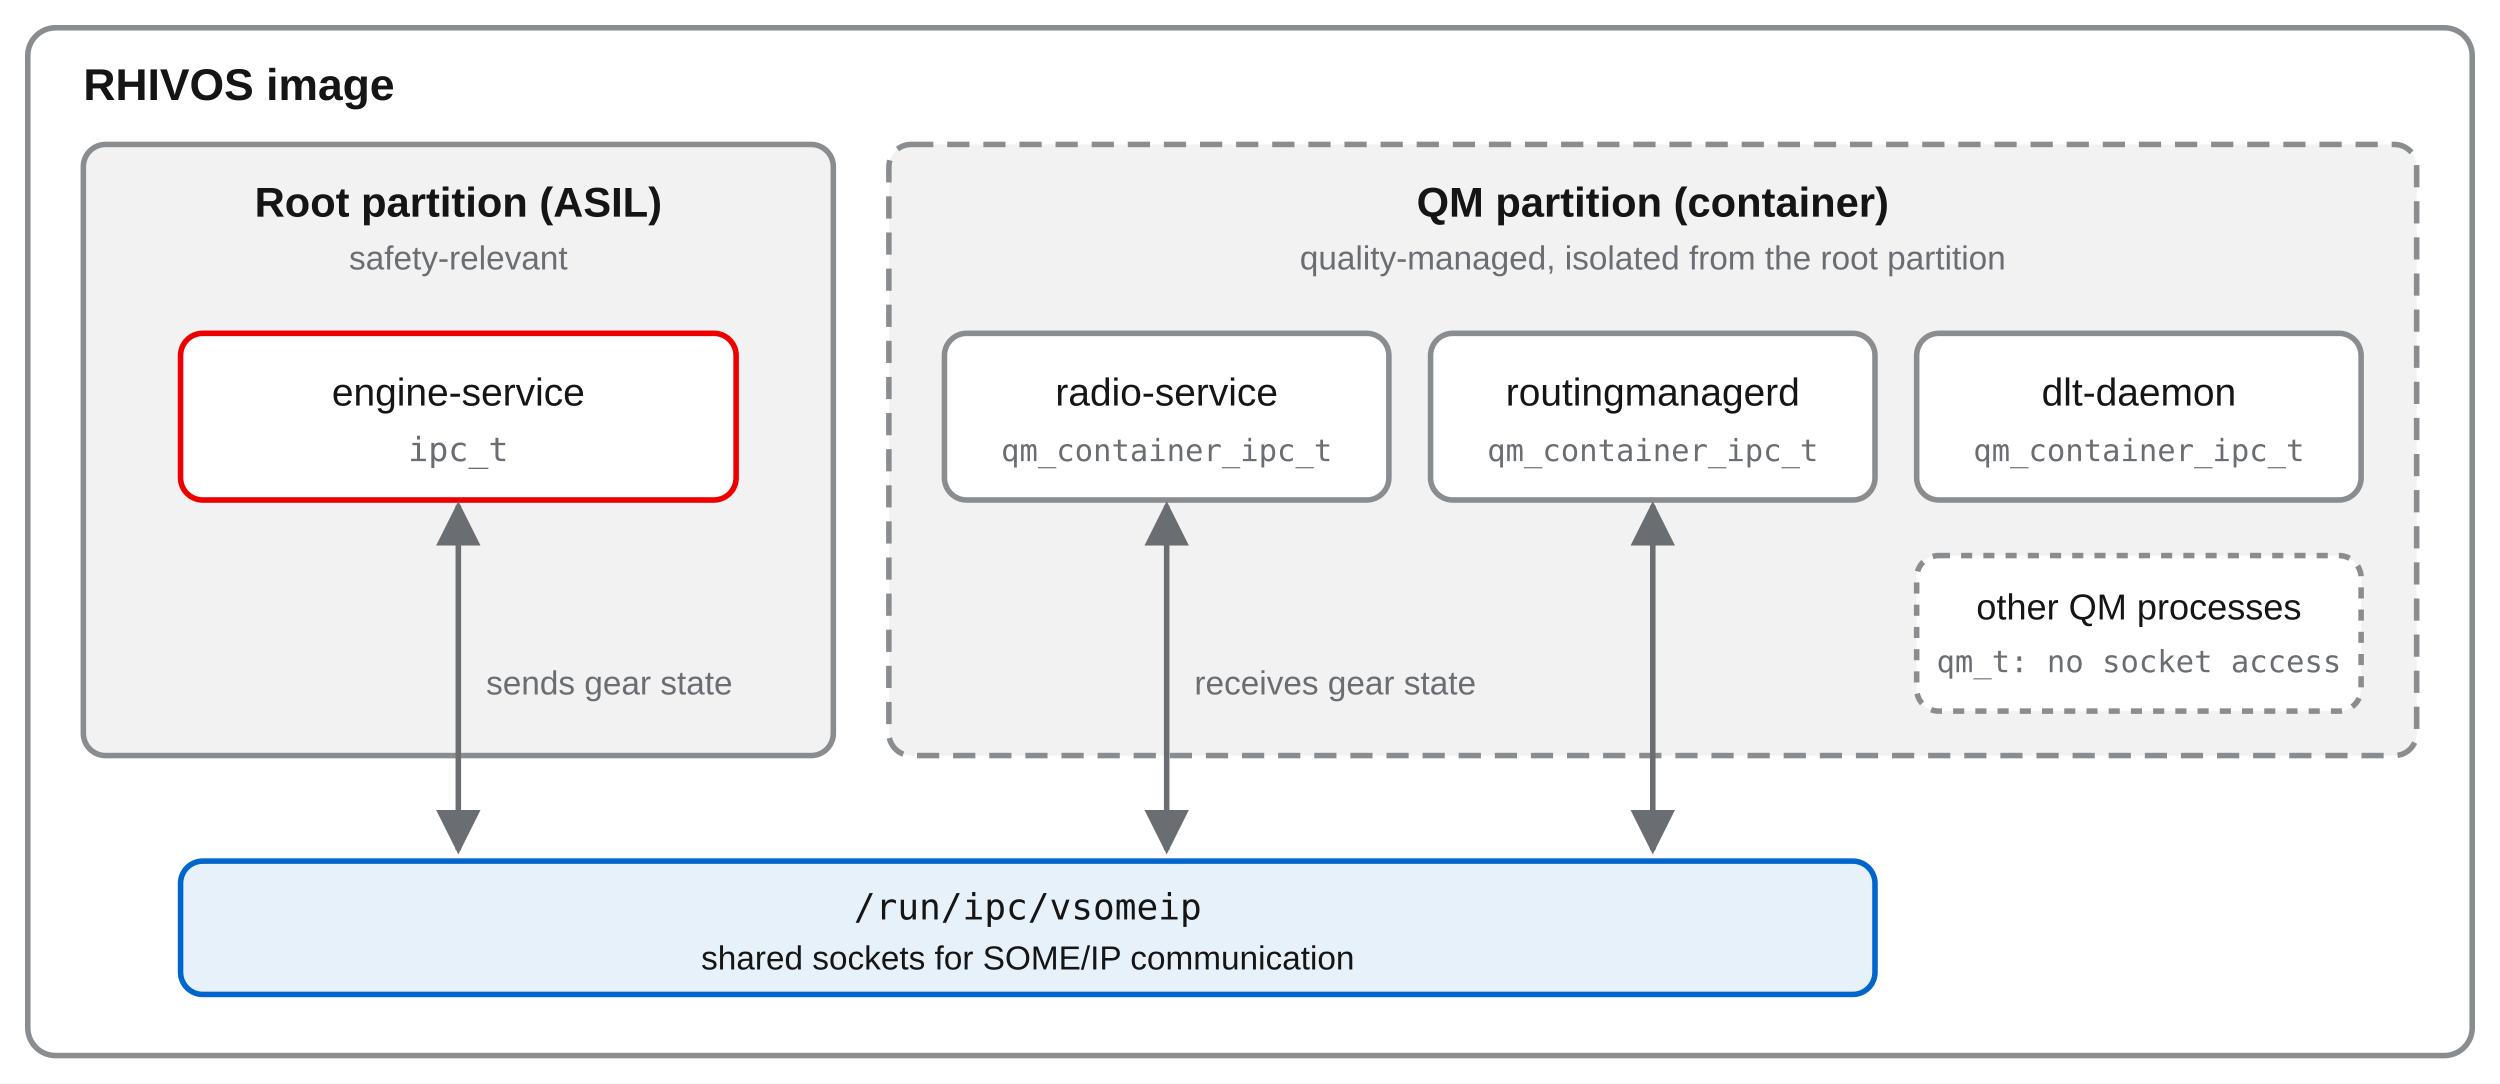
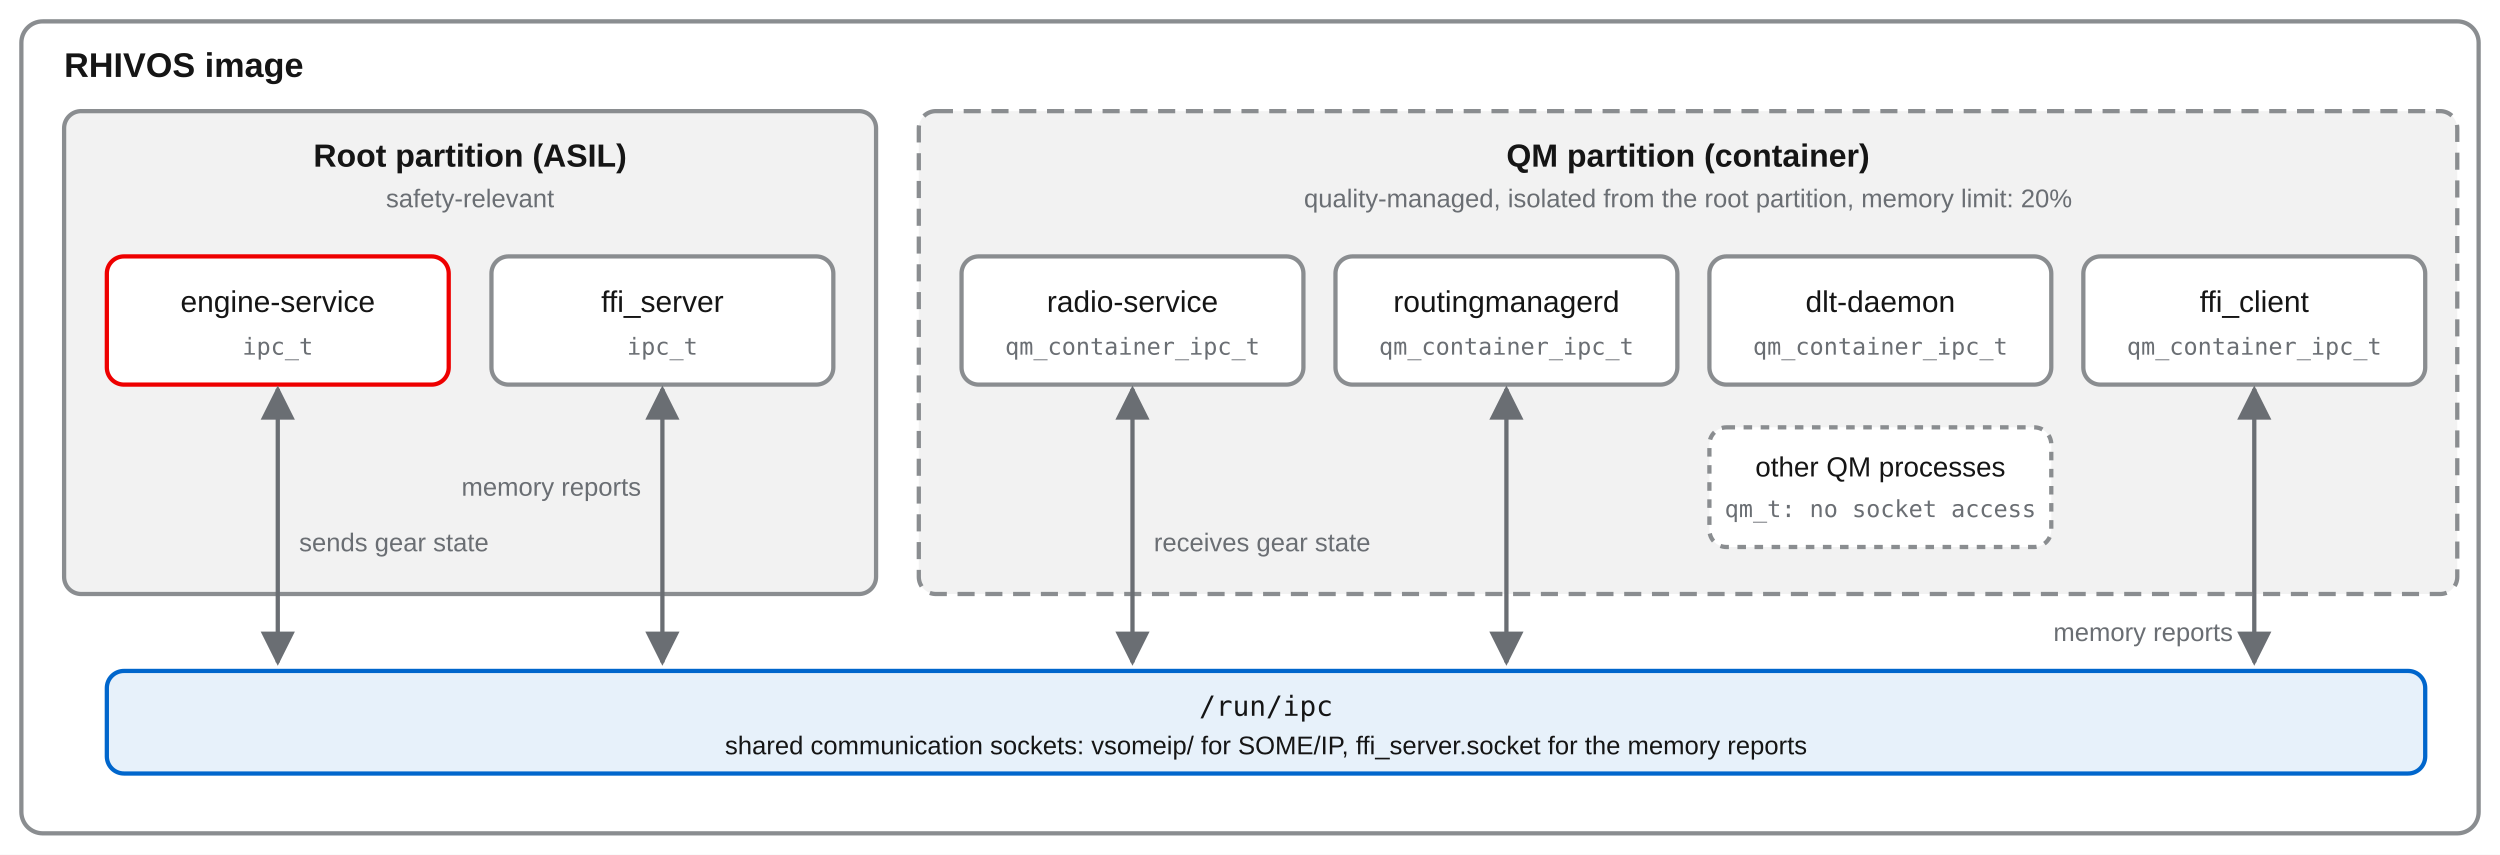
- <svg xmlns="http://www.w3.org/2000/svg" width="900" height="390" viewBox="0 0 900 390" role="img" aria-label="Demo applications in the partitions of a RHIVOS image">
+ <svg xmlns="http://www.w3.org/2000/svg" width="1170" height="400" viewBox="0 0 1170 400" role="img" aria-label="Demo applications in the partitions of a RHIVOS image">
  <defs>
    <marker id="a" viewBox="0 0 10 10" refX="9" refY="5" markerWidth="8" markerHeight="8" orient="auto-start-reverse">
      <path d="M0,0 L10,5 L0,10 z" fill="#6A6E73" />
    </marker>
  </defs>
-   <rect width="900" height="390" fill="#FFFFFF" />
-   <rect x="10" y="10" width="880" height="370" rx="10" fill="#FFFFFF" stroke="#8A8D90" stroke-width="2" />
+   <rect width="1170" height="400" fill="#FFFFFF" />
+   <rect x="10" y="10" width="1150" height="380" rx="10" fill="#FFFFFF" stroke="#8A8D90" stroke-width="2" />
  <text x="30" y="36" font-family="'Red Hat Display','Red Hat Text','Helvetica Neue',Arial,sans-serif" font-size="16" font-weight="700" fill="#151515">RHIVOS image</text>
-   <rect x="30" y="52" width="270" height="220" rx="8" fill="#F2F2F2" stroke="#8A8D90" stroke-width="2" />
-   <text x="165" y="78" text-anchor="middle" font-family="'Red Hat Text','Red Hat Display','Helvetica Neue',Arial,sans-serif" font-size="15" font-weight="700" fill="#151515">Root partition (ASIL)</text>
-   <text x="165" y="97" text-anchor="middle" font-family="'Red Hat Text','Red Hat Display','Helvetica Neue',Arial,sans-serif" font-size="12" fill="#6A6E73">safety-relevant</text>
-   <rect x="65" y="120" width="200" height="60" rx="8" fill="#FFFFFF" stroke="#EE0000" stroke-width="2" />
-   <text x="165" y="146" text-anchor="middle" font-family="'Red Hat Text','Red Hat Display','Helvetica Neue',Arial,sans-serif" font-size="14" font-weight="500" fill="#151515">engine-service</text>
-   <text x="165" y="166" text-anchor="middle" font-family="'Red Hat Mono',Menlo,monospace" font-size="12" fill="#6A6E73">ipc_t</text>
-   <rect x="320" y="52" width="550" height="220" rx="8" fill="#F2F2F2" stroke="#8A8D90" stroke-width="2" stroke-dasharray="8 5" />
-   <text x="595" y="78" text-anchor="middle" font-family="'Red Hat Text','Red Hat Display','Helvetica Neue',Arial,sans-serif" font-size="15" font-weight="700" fill="#151515">QM partition (container)</text>
-   <text x="595" y="97" text-anchor="middle" font-family="'Red Hat Text','Red Hat Display','Helvetica Neue',Arial,sans-serif" font-size="12" fill="#6A6E73">quality-managed, isolated from the root partition</text>
-   <rect x="340" y="120" width="160" height="60" rx="8" fill="#FFFFFF" stroke="#8A8D90" stroke-width="2" />
-   <text x="420" y="146" text-anchor="middle" font-family="'Red Hat Text','Red Hat Display','Helvetica Neue',Arial,sans-serif" font-size="14" font-weight="500" fill="#151515">radio-service</text>
-   <text x="420" y="166" text-anchor="middle" font-family="'Red Hat Mono',Menlo,monospace" font-size="11" fill="#6A6E73">qm_container_ipc_t</text>
-   <rect x="515" y="120" width="160" height="60" rx="8" fill="#FFFFFF" stroke="#8A8D90" stroke-width="2" />
-   <text x="595" y="146" text-anchor="middle" font-family="'Red Hat Text','Red Hat Display','Helvetica Neue',Arial,sans-serif" font-size="14" font-weight="500" fill="#151515">routingmanagerd</text>
-   <text x="595" y="166" text-anchor="middle" font-family="'Red Hat Mono',Menlo,monospace" font-size="11" fill="#6A6E73">qm_container_ipc_t</text>
-   <rect x="690" y="120" width="160" height="60" rx="8" fill="#FFFFFF" stroke="#8A8D90" stroke-width="2" />
-   <text x="770" y="146" text-anchor="middle" font-family="'Red Hat Text','Red Hat Display','Helvetica Neue',Arial,sans-serif" font-size="14" font-weight="500" fill="#151515">dlt-daemon</text>
-   <text x="770" y="166" text-anchor="middle" font-family="'Red Hat Mono',Menlo,monospace" font-size="11" fill="#6A6E73">qm_container_ipc_t</text>
-   <rect x="690" y="200" width="160" height="56" rx="8" fill="#FFFFFF" stroke="#8A8D90" stroke-width="2" stroke-dasharray="4 4" />
-   <text x="770" y="223" text-anchor="middle" font-family="'Red Hat Text','Red Hat Display','Helvetica Neue',Arial,sans-serif" font-size="13" fill="#151515">other QM processes</text>
-   <text x="770" y="242" text-anchor="middle" font-family="'Red Hat Mono',Menlo,monospace" font-size="11" fill="#6A6E73">qm_t: no socket access</text>
-   <rect x="65" y="310" width="610" height="48" rx="8" fill="#E7F1FA" stroke="#0066CC" stroke-width="2" />
-   <text x="370" y="331" text-anchor="middle" font-family="'Red Hat Mono',Menlo,monospace" font-size="13" font-weight="500" fill="#151515">/run/ipc/vsomeip</text>
-   <text x="370" y="349" text-anchor="middle" font-family="'Red Hat Text','Red Hat Display','Helvetica Neue',Arial,sans-serif" font-size="12" fill="#151515">shared sockets for SOME/IP communication</text>
-   <line x1="165" y1="182" x2="165" y2="306" stroke="#6A6E73" stroke-width="2" marker-start="url(#a)" marker-end="url(#a)" />
-   <line x1="420" y1="182" x2="420" y2="306" stroke="#6A6E73" stroke-width="2" marker-start="url(#a)" marker-end="url(#a)" />
-   <line x1="595" y1="182" x2="595" y2="306" stroke="#6A6E73" stroke-width="2" marker-start="url(#a)" marker-end="url(#a)" />
-   <text x="175" y="250" font-family="'Red Hat Text','Red Hat Display','Helvetica Neue',Arial,sans-serif" font-size="12" fill="#6A6E73">sends gear state</text>
-   <text x="430" y="250" font-family="'Red Hat Text','Red Hat Display','Helvetica Neue',Arial,sans-serif" font-size="12" fill="#6A6E73">receives gear state</text>
+   <rect x="30" y="52" width="380" height="226" rx="8" fill="#F2F2F2" stroke="#8A8D90" stroke-width="2" />
+   <text x="220" y="78" text-anchor="middle" font-family="'Red Hat Text','Red Hat Display','Helvetica Neue',Arial,sans-serif" font-size="15" font-weight="700" fill="#151515">Root partition (ASIL)</text>
+   <text x="220" y="97" text-anchor="middle" font-family="'Red Hat Text','Red Hat Display','Helvetica Neue',Arial,sans-serif" font-size="12" fill="#6A6E73">safety-relevant</text>
+   <rect x="430" y="52" width="720" height="226" rx="8" fill="#F2F2F2" stroke="#8A8D90" stroke-width="2" stroke-dasharray="8 5" />
+   <text x="790" y="78" text-anchor="middle" font-family="'Red Hat Text','Red Hat Display','Helvetica Neue',Arial,sans-serif" font-size="15" font-weight="700" fill="#151515">QM partition (container)</text>
+   <text x="790" y="97" text-anchor="middle" font-family="'Red Hat Text','Red Hat Display','Helvetica Neue',Arial,sans-serif" font-size="12" fill="#6A6E73">quality-managed, isolated from the root partition, memory limit: 20%</text>
+   <rect x="50" y="120" width="160" height="60" rx="8" fill="#FFFFFF" stroke="#EE0000" stroke-width="2" />
+   <text x="130" y="146" text-anchor="middle" font-family="'Red Hat Text','Red Hat Display','Helvetica Neue',Arial,sans-serif" font-size="14" font-weight="500" fill="#151515">engine-service</text>
+   <text x="130" y="166" text-anchor="middle" font-family="'Red Hat Mono',Menlo,monospace" font-size="11" fill="#6A6E73">ipc_t</text>
+   <rect x="230" y="120" width="160" height="60" rx="8" fill="#FFFFFF" stroke="#8A8D90" stroke-width="2" />
+   <text x="310" y="146" text-anchor="middle" font-family="'Red Hat Text','Red Hat Display','Helvetica Neue',Arial,sans-serif" font-size="14" font-weight="500" fill="#151515">ffi_server</text>
+   <text x="310" y="166" text-anchor="middle" font-family="'Red Hat Mono',Menlo,monospace" font-size="11" fill="#6A6E73">ipc_t</text>
+   <rect x="450" y="120" width="160" height="60" rx="8" fill="#FFFFFF" stroke="#8A8D90" stroke-width="2" />
+   <text x="530" y="146" text-anchor="middle" font-family="'Red Hat Text','Red Hat Display','Helvetica Neue',Arial,sans-serif" font-size="14" font-weight="500" fill="#151515">radio-service</text>
+   <text x="530" y="166" text-anchor="middle" font-family="'Red Hat Mono',Menlo,monospace" font-size="11" fill="#6A6E73">qm_container_ipc_t</text>
+   <rect x="625" y="120" width="160" height="60" rx="8" fill="#FFFFFF" stroke="#8A8D90" stroke-width="2" />
+   <text x="705" y="146" text-anchor="middle" font-family="'Red Hat Text','Red Hat Display','Helvetica Neue',Arial,sans-serif" font-size="14" font-weight="500" fill="#151515">routingmanagerd</text>
+   <text x="705" y="166" text-anchor="middle" font-family="'Red Hat Mono',Menlo,monospace" font-size="11" fill="#6A6E73">qm_container_ipc_t</text>
+   <rect x="800" y="120" width="160" height="60" rx="8" fill="#FFFFFF" stroke="#8A8D90" stroke-width="2" />
+   <text x="880" y="146" text-anchor="middle" font-family="'Red Hat Text','Red Hat Display','Helvetica Neue',Arial,sans-serif" font-size="14" font-weight="500" fill="#151515">dlt-daemon</text>
+   <text x="880" y="166" text-anchor="middle" font-family="'Red Hat Mono',Menlo,monospace" font-size="11" fill="#6A6E73">qm_container_ipc_t</text>
+   <rect x="975" y="120" width="160" height="60" rx="8" fill="#FFFFFF" stroke="#8A8D90" stroke-width="2" />
+   <text x="1055" y="146" text-anchor="middle" font-family="'Red Hat Text','Red Hat Display','Helvetica Neue',Arial,sans-serif" font-size="14" font-weight="500" fill="#151515">ffi_client</text>
+   <text x="1055" y="166" text-anchor="middle" font-family="'Red Hat Mono',Menlo,monospace" font-size="11" fill="#6A6E73">qm_container_ipc_t</text>
+   <rect x="800" y="200" width="160" height="56" rx="8" fill="#FFFFFF" stroke="#8A8D90" stroke-width="2" stroke-dasharray="4 4" />
+   <text x="880" y="223" text-anchor="middle" font-family="'Red Hat Text','Red Hat Display','Helvetica Neue',Arial,sans-serif" font-size="13" font-weight="500" fill="#151515">other QM processes</text>
+   <text x="880" y="242" text-anchor="middle" font-family="'Red Hat Mono',Menlo,monospace" font-size="11" fill="#6A6E73">qm_t: no socket access</text>
+   <rect x="50" y="314" width="1085" height="48" rx="8" fill="#E7F1FA" stroke="#0066CC" stroke-width="2" />
+   <text x="592.5" y="335" text-anchor="middle" font-family="'Red Hat Mono',Menlo,monospace" font-size="13" font-weight="500" fill="#151515">/run/ipc</text>
+   <text x="592.5" y="353" text-anchor="middle" font-family="'Red Hat Text','Red Hat Display','Helvetica Neue',Arial,sans-serif" font-size="12" fill="#151515">shared communication sockets: vsomeip/ for SOME/IP, ffi_server.socket for the memory reports</text>
+   <line x1="130" y1="182" x2="130" y2="310" stroke="#6A6E73" stroke-width="2" marker-start="url(#a)" marker-end="url(#a)" />
+   <line x1="310" y1="182" x2="310" y2="310" stroke="#6A6E73" stroke-width="2" marker-start="url(#a)" marker-end="url(#a)" />
+   <line x1="530" y1="182" x2="530" y2="310" stroke="#6A6E73" stroke-width="2" marker-start="url(#a)" marker-end="url(#a)" />
+   <line x1="705" y1="182" x2="705" y2="310" stroke="#6A6E73" stroke-width="2" marker-start="url(#a)" marker-end="url(#a)" />
+   <line x1="1055" y1="182" x2="1055" y2="310" stroke="#6A6E73" stroke-width="2" marker-start="url(#a)" marker-end="url(#a)" />
+   <text x="140" y="258" text-anchor="start" font-family="'Red Hat Text','Red Hat Display','Helvetica Neue',Arial,sans-serif" font-size="12" fill="#6A6E73">sends gear state</text>
+   <text x="300" y="232" text-anchor="end" font-family="'Red Hat Text','Red Hat Display','Helvetica Neue',Arial,sans-serif" font-size="12" fill="#6A6E73">memory reports</text>
+   <text x="540" y="258" text-anchor="start" font-family="'Red Hat Text','Red Hat Display','Helvetica Neue',Arial,sans-serif" font-size="12" fill="#6A6E73">receives gear state</text>
+   <text x="1045" y="300" text-anchor="end" font-family="'Red Hat Text','Red Hat Display','Helvetica Neue',Arial,sans-serif" font-size="12" fill="#6A6E73">memory reports</text>
</svg>
